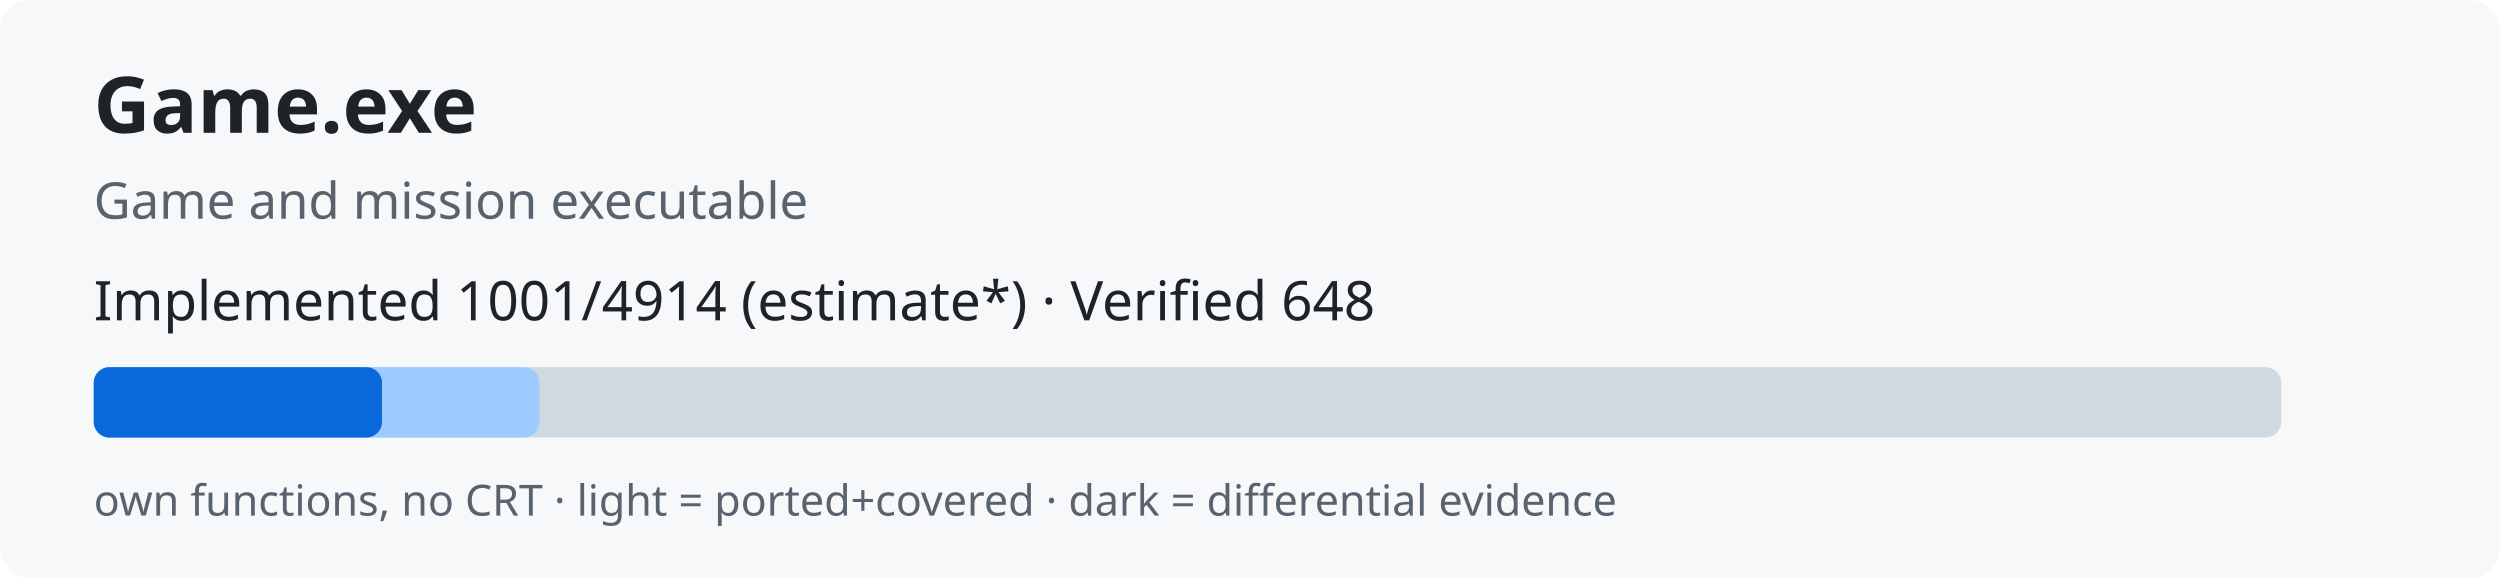
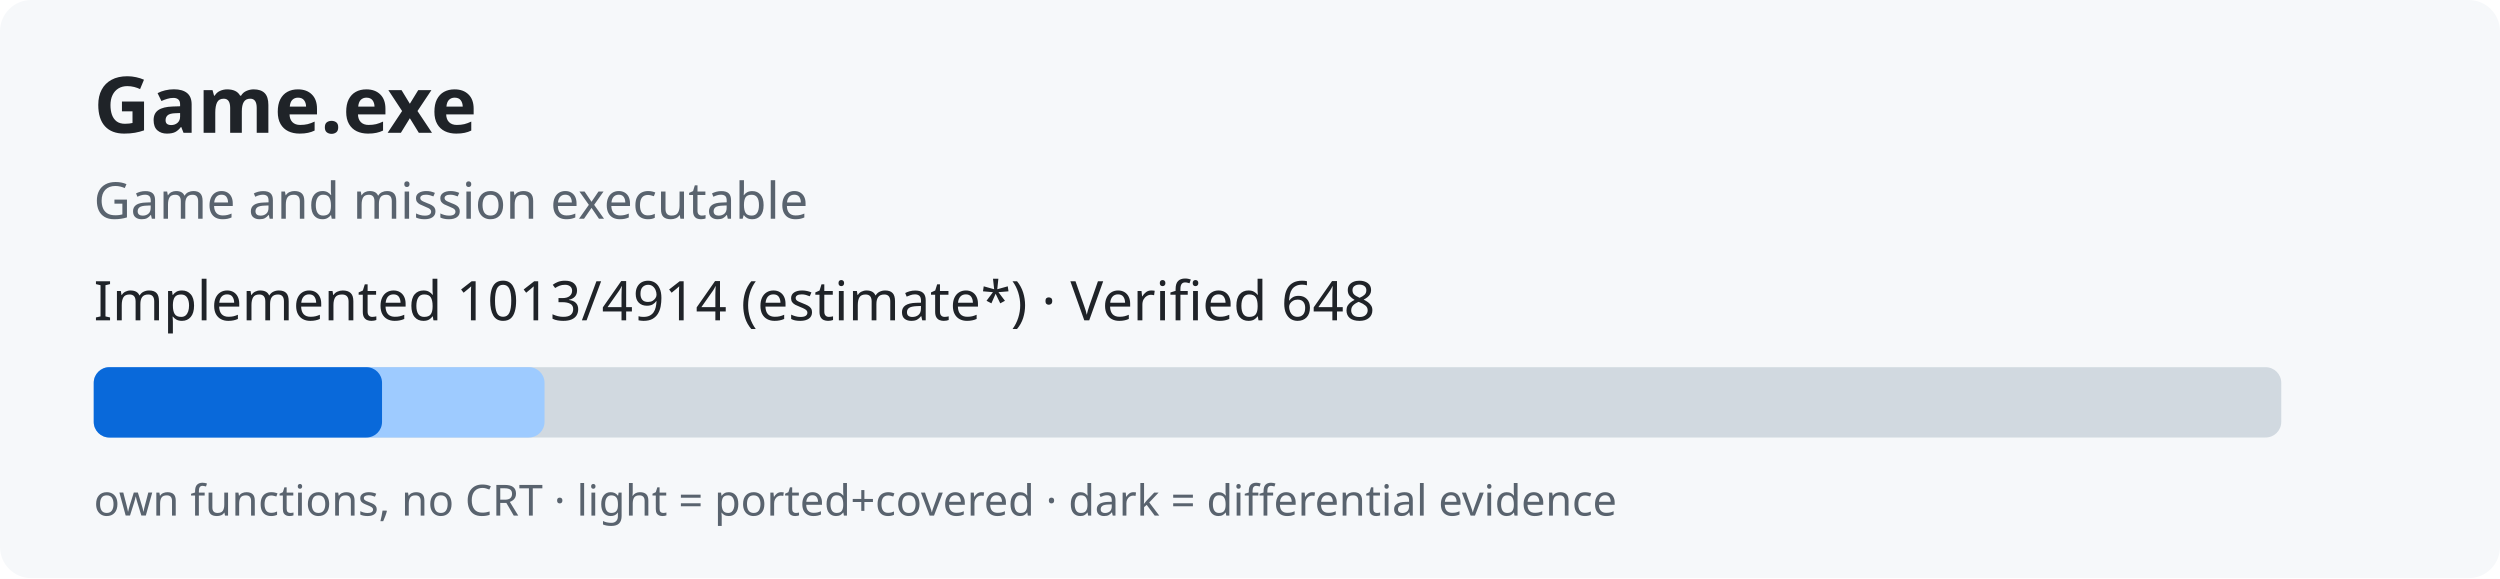
<svg xmlns="http://www.w3.org/2000/svg" width="640" height="148" role="img">
  <rect width="640" height="148" rx="8" fill="#f6f8fa" />
  <text x="24" y="34" font-family="sans-serif" font-size="20" font-weight="bold" fill="#1f2328">Game.exe</text>
  <text x="24" y="56" font-family="sans-serif" font-size="13" fill="#59636e">Game and mission executable</text>
-   <text x="24" y="82" font-family="sans-serif" font-size="14" fill="#1f2328">Implemented 1001/4914 (estimate*) · Verified 648</text>
+   <text x="24" y="82" font-family="sans-serif" font-size="14" fill="#1f2328">Implemented 1013/4914 (estimate*) · Verified 648</text>
  <rect x="24" y="94" width="560" height="18" rx="4" fill="#d1d9e0" />
-   <rect x="24" y="94" width="114.1" height="18" rx="4" fill="#9ecbff" />
+   <rect x="24" y="94" width="115.4" height="18" rx="4" fill="#9ecbff" />
  <rect x="24" y="94" width="73.8" height="18" rx="4" fill="#0969da" />
  <text x="24" y="132" font-family="sans-serif" font-size="11" fill="#59636e">own functions, no CRT · light = ported+covered · dark = differential evidence</text>
</svg>
